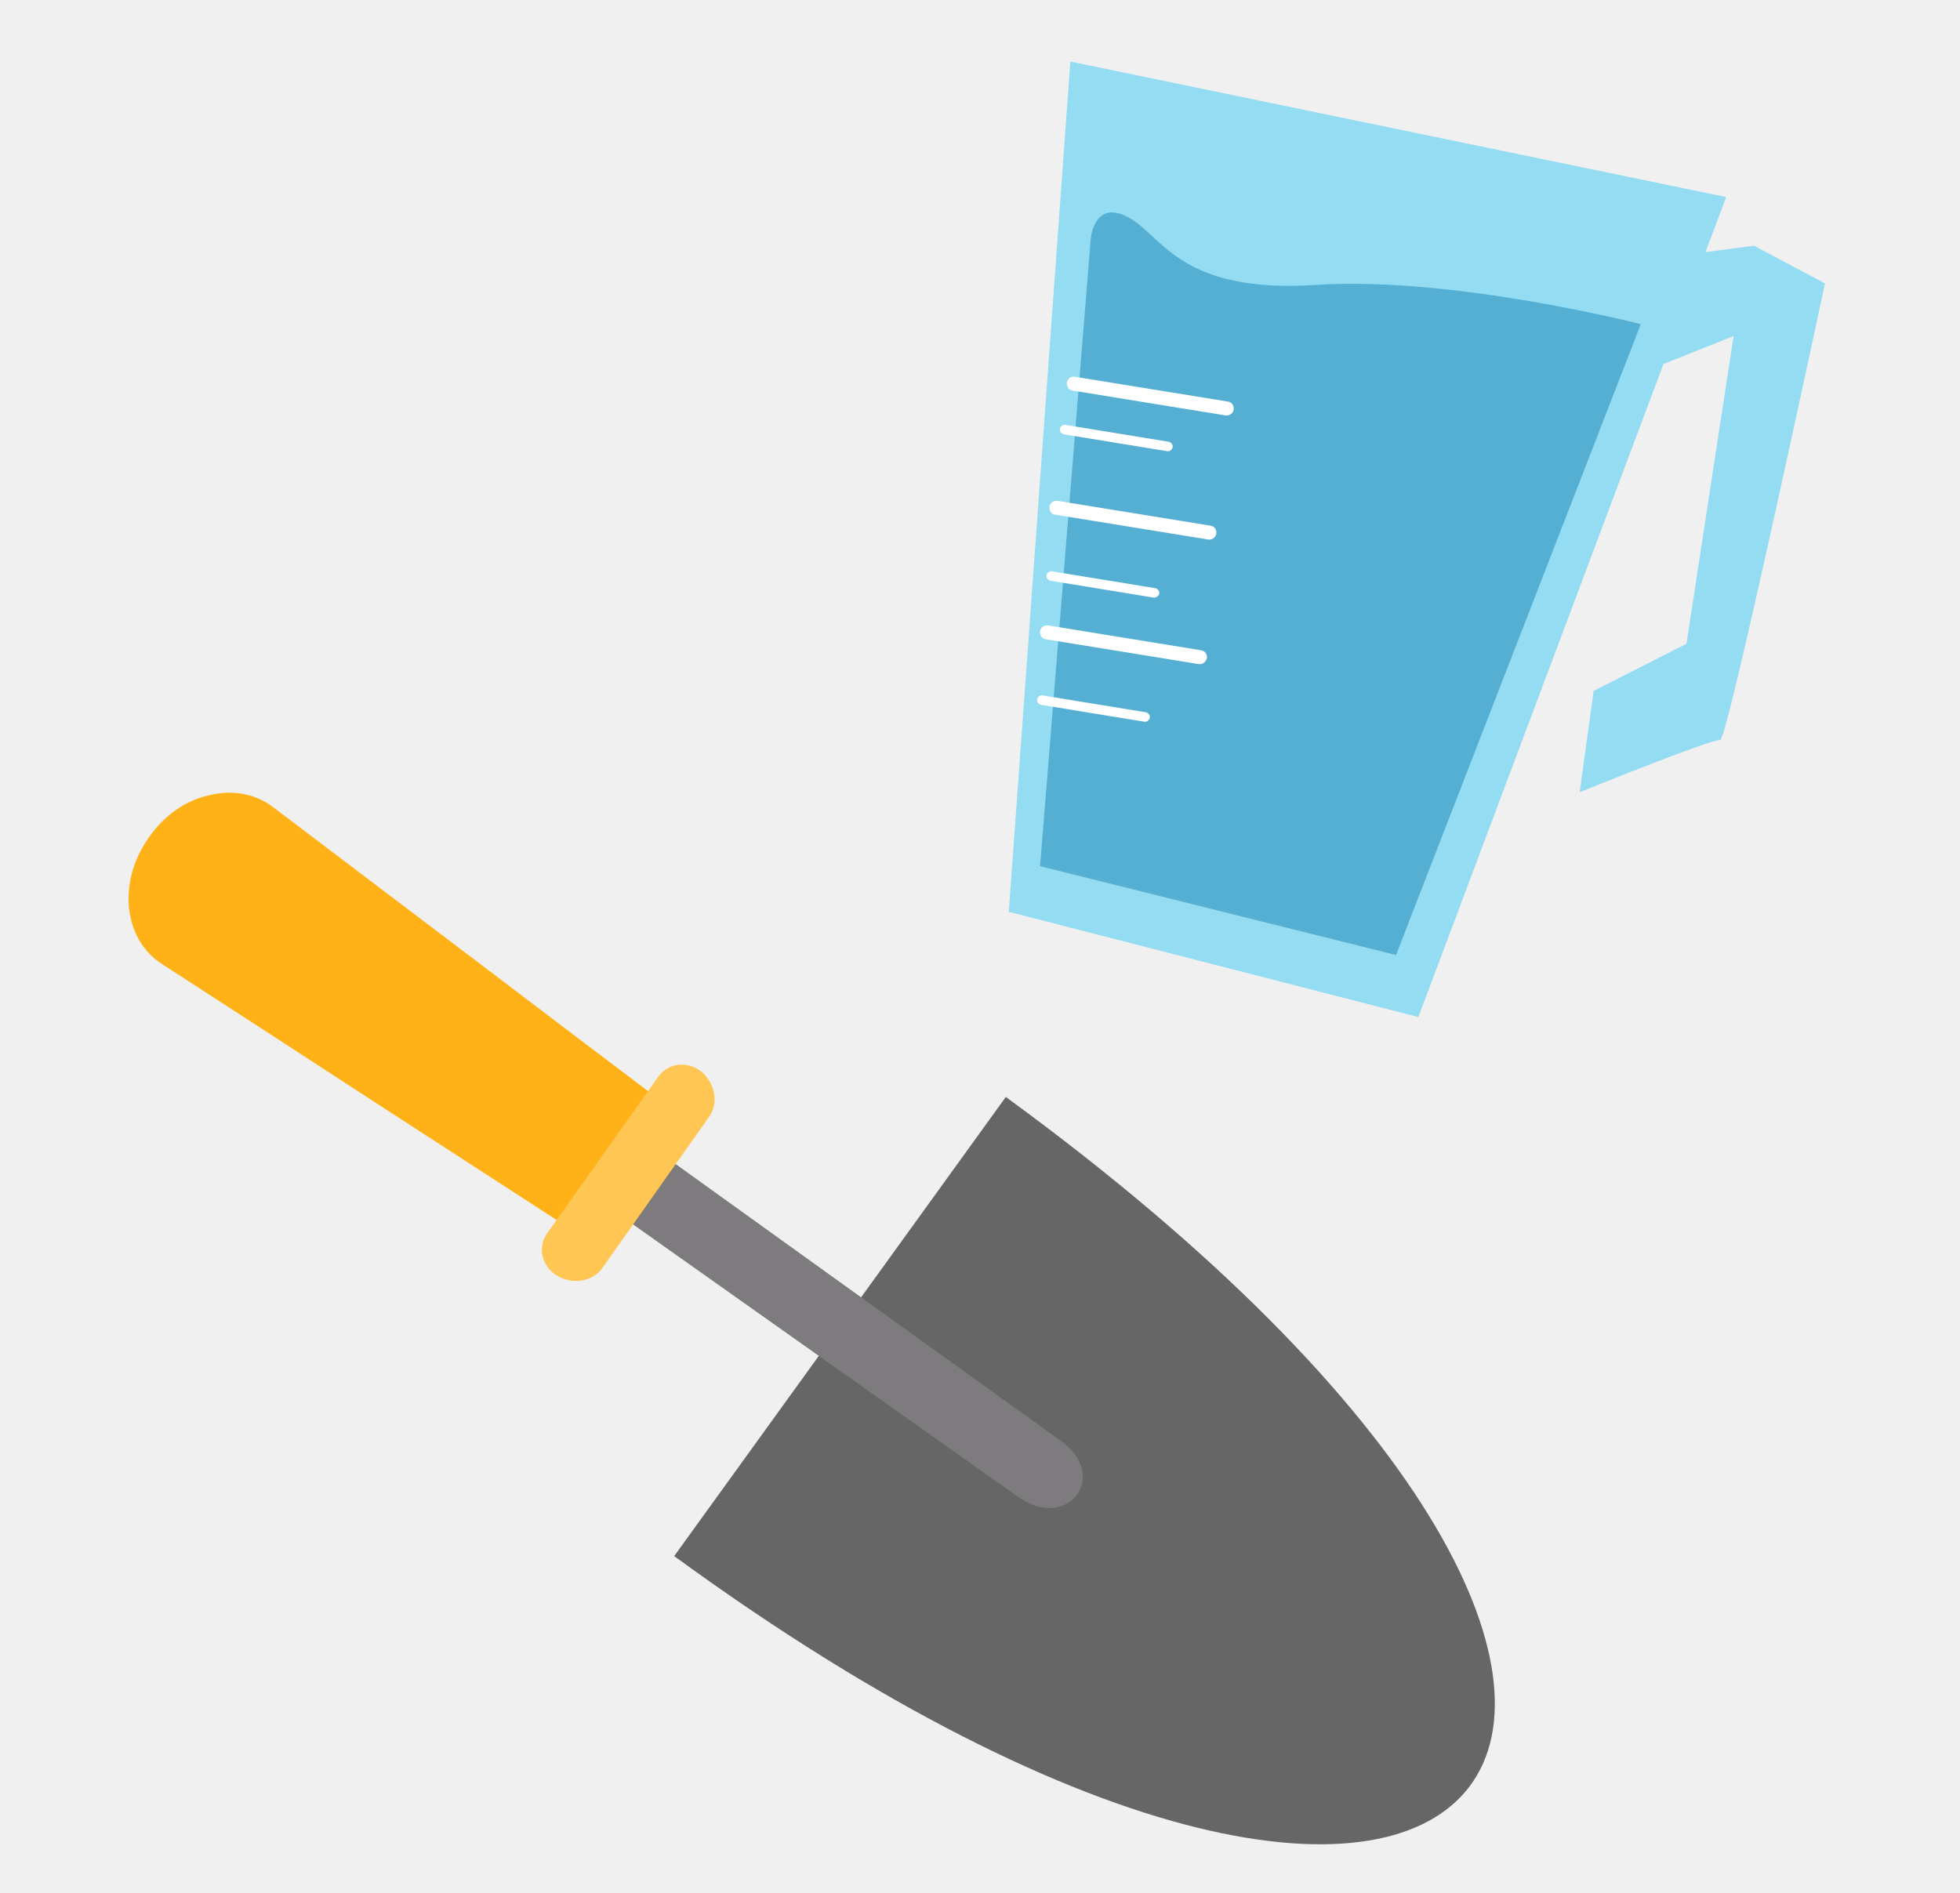
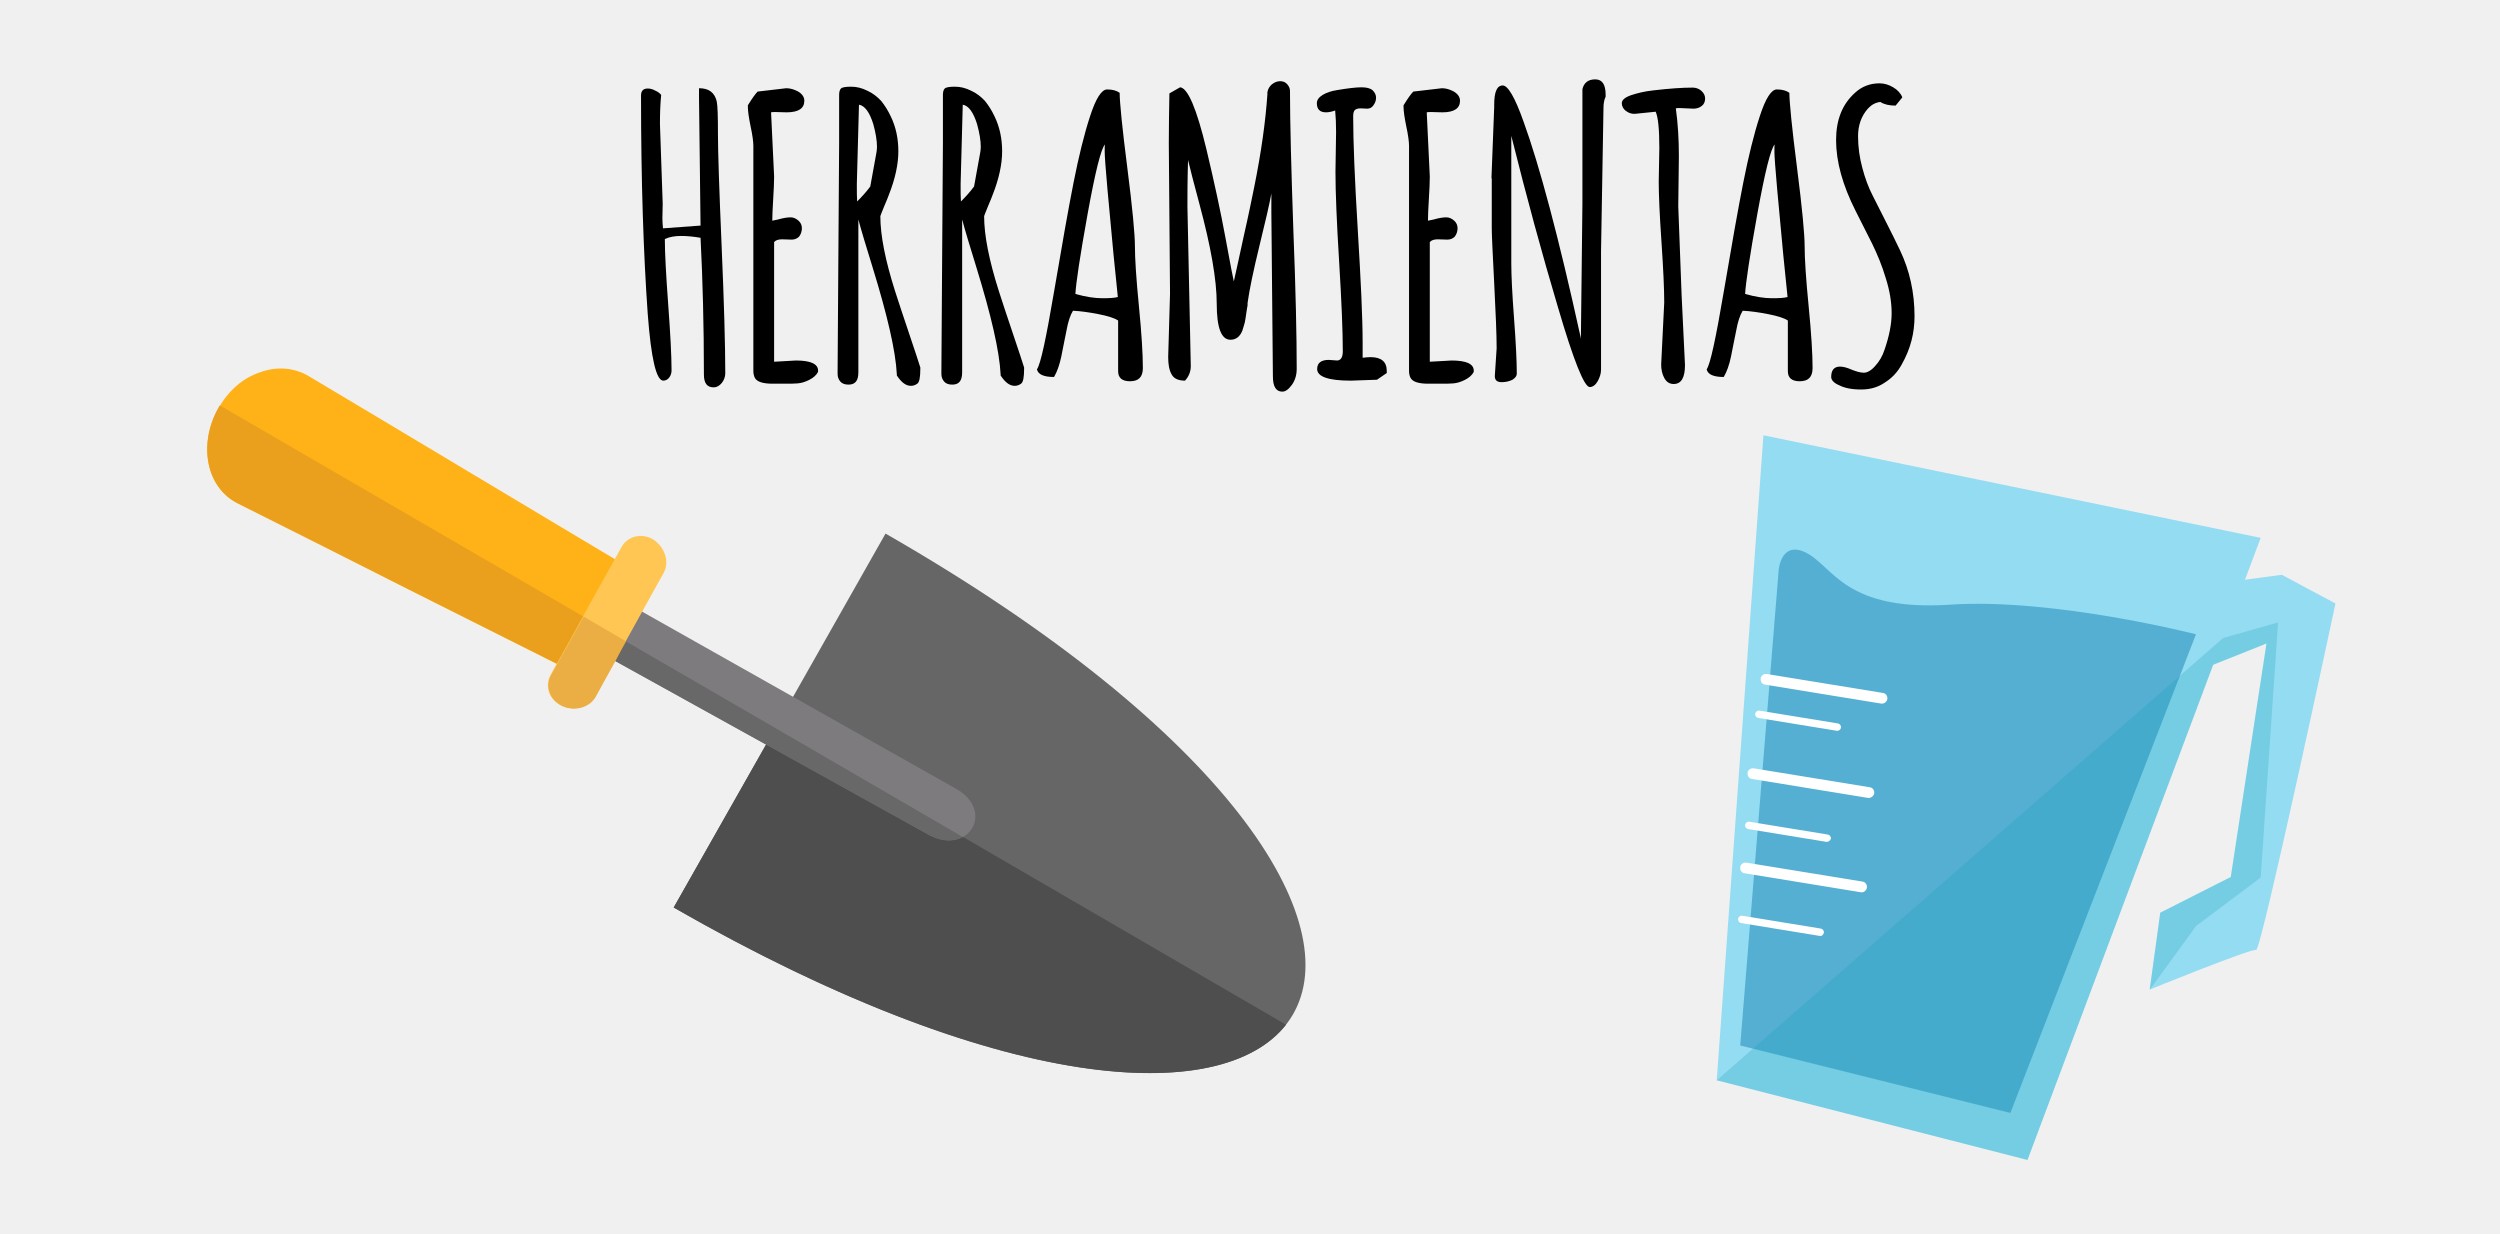
- <svg xmlns="http://www.w3.org/2000/svg" version="1.1" id="Layer_1" x="0px" y="0px" viewBox="0 0 394.8 381.3" style="enable-background:new 0 0 394.8 381.3;" xml:space="preserve">
+ <svg xmlns="http://www.w3.org/2000/svg" version="1.1" id="Layer_2" x="0px" y="0px" viewBox="0 0 819 404" style="enable-background:new 0 0 819 404;" xml:space="preserve">
  <g>
    <g>
-       <path style="fill-rule:evenodd;clip-rule:evenodd;fill:#666666;" d="M135.8,313.5l66.8-92.5C373.3,345.6,303.4,435.8,135.8,313.5z    " />
+       <path style="fill:#666666;" d="M220.7,297.3l69.4-122.5C516.3,304.6,442.7,424.7,220.7,297.3z" />
      <g>
-         <path style="fill-rule:evenodd;clip-rule:evenodd;fill:#7D7B7E;" d="M205.4,301.8l-82.1-58.1c-14.8-10.5-29.9-20.7-44.8-31.1     c3-4.3,6-8.5,9-12.8c14.8,10.5,29.6,21.1,44.4,31.7l81.8,58.8C223.5,297.3,215.3,308.4,205.4,301.8z" />
-         <path style="fill-rule:evenodd;clip-rule:evenodd;fill:#FFB217;" d="M30,168.7L30,168.7c-3.2,4.5-4.5,9.6-4,14.3     c0.5,4.6,2.7,8.7,6.6,11.2c14.2,9.2,28.4,18.4,42.5,27.6c14.2,9.2,28.4,18.4,42.6,27.6c3-4.3,6-8.5,9.1-12.8c3-4.3,6-8.5,9-12.8     c-13.5-10.2-27-20.4-40.4-30.6c-13.5-10.2-26.9-20.4-40.4-30.6c-3.7-2.8-8.3-3.5-12.8-2.4C37.5,161.2,33.1,164.2,30,168.7z" />
-         <path style="fill-rule:evenodd;clip-rule:evenodd;fill:#FFC654;" d="M142.9,224.9c-3.6,5.1-7.2,10.2-10.8,15.3     c-3.6,5.1-7.2,10.2-10.8,15.3c-1.9,2.7-6,3.4-9.1,1.5l0,0c-3.1-1.9-4-5.7-2-8.5c3.7-5.3,7.5-10.5,11.2-15.8     c3.7-5.3,7.5-10.5,11.2-15.8c2-2.8,5.9-3.2,8.7-1l0,0C144,218.2,144.8,222.2,142.9,224.9z" />
+         <path style="fill:#7D7B7E;" d="M304.5,273.6l-108.5-60.2c-19.6-10.9-39.5-21.3-59.1-32.1c3.1-5.7,6.2-11.2,9.3-16.9     c19.6,10.9,39.1,21.9,58.7,32.9l108.3,61.1C326,265.6,317.5,280.3,304.5,273.6z" />
+         <path style="fill:#FFB217;" d="M71.4,134.1L71.4,134.1c-3.3,6-4.2,12.4-3,18.1c1.2,5.6,4.5,10.3,9.6,12.8     c18.7,9.4,37.3,18.7,55.8,28.1c18.7,9.4,37.3,18.7,56,28.1c3.1-5.7,6.2-11.2,9.4-16.9c3.1-5.7,6.2-11.2,9.3-16.9     c-17.9-10.7-35.9-21.4-53.7-32.1c-17.9-10.7-35.7-21.4-53.7-32.1c-4.9-2.9-10.7-3.2-16-1.2C79.6,123.8,74.6,128.1,71.4,134.1z" />
+         <path style="fill:#FFC654;" d="M217.4,187.7c-3.7,6.7-7.5,13.5-11.2,20.2c-3.7,6.7-7.5,13.5-11.2,20.2c-2,3.6-6.9,5-11,3.1l0,0     c-4.1-1.9-5.7-6.4-3.6-10.2c3.8-7,7.8-13.9,11.6-20.9c3.8-7,7.8-13.9,11.6-20.9c2.1-3.7,6.8-4.7,10.5-2.4l0,0     C217.9,179.4,219.4,184.2,217.4,187.7z" />
      </g>
    </g>
  </g>
  <g>
    <g>
      <g>
-         <polygon style="fill:#94DCF2;" points="215.6,12.4 203.2,183.7 285.7,204.9 347.7,39.7    " />
-         <path style="fill:#94DCF2;" d="M334.4,52l18.9-2.5l14.3,7.6c0,0-19.7,92.4-21.1,92c-1.4-0.4-28.3,10.5-28.3,10.5l2.8-20.4     l18.7-9.5l9.5-62l-26.3,10.5L334.4,52z" />
+         <polygon style="fill:#94DCF2;" points="577.7,142.6 562.4,353.9 664.2,380 740.6,176.2    " />
+         <path style="fill:#94DCF2;" d="M724.2,191.4l23.3-3.1l17.6,9.4c0,0-24.3,114-26,113.5c-1.7-0.5-34.9,13-34.9,13l3.5-25.2     l23.1-11.7l11.7-76.5l-32.4,13L724.2,191.4z" />
      </g>
-       <path style="fill:#54AFD3;" d="M219.7,48.2l-10.2,126.3l71.7,17.9l49.3-127.1c0,0-37.9-9.7-65.4-7.9c-27.5,1.8-30.9-9.9-37.8-13.6    C220.3,40,219.7,48.2,219.7,48.2z" />
-       <path style="fill:#FFFFFF;" d="M246.9,83.7l-30.8-5c-0.8-0.1-1.3-0.8-1.2-1.6l0,0c0.1-0.8,0.8-1.3,1.6-1.2l30.8,5    c0.8,0.1,1.3,0.8,1.2,1.6v0C248.4,83.3,247.6,83.8,246.9,83.7z" />
-       <path style="fill:#FFFFFF;" d="M243.4,108.7l-30.8-5c-0.8-0.1-1.3-0.8-1.2-1.6l0,0c0.1-0.8,0.8-1.3,1.6-1.2l30.8,5    c0.8,0.1,1.3,0.8,1.2,1.6l0,0C244.9,108.3,244.1,108.8,243.4,108.7z" />
-       <path style="fill:#FFFFFF;" d="M235.1,90.9l-20.8-3.4c-0.5-0.1-0.9-0.6-0.8-1.1l0,0c0.1-0.5,0.6-0.9,1.1-0.8l20.8,3.4    c0.5,0.1,0.9,0.6,0.8,1.1v0C236.1,90.6,235.6,91,235.1,90.9z" />
-       <path style="fill:#FFFFFF;" d="M232.4,120.4l-20.8-3.4c-0.5-0.1-0.9-0.6-0.8-1.1v0c0.1-0.5,0.6-0.9,1.1-0.8l20.8,3.4    c0.5,0.1,0.9,0.6,0.8,1.1l0,0C233.4,120.1,232.9,120.4,232.4,120.4z" />
-       <path style="fill:#FFFFFF;" d="M241.5,133.8l-30.8-5c-0.8-0.1-1.3-0.8-1.2-1.6v0c0.1-0.8,0.8-1.3,1.6-1.2l30.8,5    c0.8,0.1,1.3,0.8,1.2,1.6l0,0C242.9,133.4,242.2,133.9,241.5,133.8z" />
-       <path style="fill:#FFFFFF;" d="M230.5,145.4l-20.8-3.4c-0.5-0.1-0.9-0.6-0.8-1.1l0,0c0.1-0.5,0.6-0.9,1.1-0.8l20.8,3.4    c0.5,0.1,0.9,0.6,0.8,1.1l0,0C231.5,145.1,231,145.5,230.5,145.4z" />
+       <path style="fill:#54AFD3;" d="M582.7,186.7l-12.6,155.8l88.5,22.1l60.8-156.8c0,0-46.8-12-80.7-9.7    c-33.9,2.2-38.1-12.2-46.6-16.8C583.5,176.6,582.7,186.7,582.7,186.7z" />
+       <path style="fill:#FFFFFF;" d="M616.3,230.5l-38-6.2c-1-0.1-1.6-1-1.5-2l0,0c0.1-1,1-1.6,2-1.5l38,6.2c1,0.1,1.6,1,1.5,2l0,0    C618.1,230,617.2,230.6,616.3,230.5z" />
+       <path style="fill:#FFFFFF;" d="M612,261.4l-38-6.2c-1-0.1-1.6-1-1.5-2l0,0c0.1-1,1-1.6,2-1.5l38,6.2c1,0.1,1.6,1,1.5,2l0,0    C613.8,260.9,612.8,261.5,612,261.4z" />
+       <path style="fill:#FFFFFF;" d="M601.7,239.4l-25.7-4.2c-0.6-0.1-1.1-0.7-1-1.4l0,0c0.1-0.6,0.7-1.1,1.4-1l25.7,4.2    c0.6,0.1,1.1,0.7,1,1.4l0,0C603,239,602.4,239.5,601.7,239.4z" />
+       <path style="fill:#FFFFFF;" d="M598.4,275.8l-25.7-4.2c-0.6-0.1-1.1-0.7-1-1.4l0,0c0.1-0.6,0.7-1.1,1.4-1l25.7,4.2    c0.6,0.1,1.1,0.7,1,1.4l0,0C599.6,275.4,599,275.8,598.4,275.8z" />
+       <path style="fill:#FFFFFF;" d="M609.6,292.3l-38-6.2c-1-0.1-1.6-1-1.5-2l0,0c0.1-1,1-1.6,2-1.5l38,6.2c1,0.1,1.6,1,1.5,2l0,0    C611.4,291.8,610.5,292.5,609.6,292.3z" />
+       <path style="fill:#FFFFFF;" d="M596.1,306.6l-25.7-4.2c-0.6-0.1-1.1-0.7-1-1.4l0,0c0.1-0.6,0.7-1.1,1.4-1l25.7,4.2    c0.6,0.1,1.1,0.7,1,1.4l0,0C597.3,306.3,596.7,306.8,596.1,306.6z" />
    </g>
  </g>
+   <g>
+     <path d="M233.8,126.9c-2.2,0-3.2-1.4-3.2-4.2c0-16.1-0.4-31-1.1-44.8c-2.3-0.4-4.4-0.6-6.4-0.6s-3.8,0.3-5.3,1   c0,4.7,0.4,11.8,1.1,21.4c0.7,9.5,1.1,16.8,1.1,21.6c0,0.8-0.2,1.6-0.7,2.3c-0.5,0.7-1.2,1.1-2,1.1c-2.3,0-4-7.2-5.1-21.8   c-1.4-19.7-2.2-43.6-2.2-71.6c0-1.5,0.7-2.3,2.2-2.3c0.8,0,1.6,0.2,2.5,0.7c0.9,0.4,1.5,0.9,1.9,1.4c-0.3,3-0.4,6.2-0.4,9.5   l0.9,26.1l-0.1,4.8c0,1.2,0.1,2.3,0.2,3.3l12.3-0.9l-0.5-41.7v-3.3c3.2,0,5.1,1.4,5.8,4.3c0.3,1.4,0.4,5,0.4,10.7   c0,5.7,0.4,17.9,1.2,36.6c0.8,18.6,1.2,32.6,1.2,41.8c0,1.1-0.4,2.2-1.1,3.1C235.7,126.4,234.8,126.9,233.8,126.9z" />
+     <path d="M259.4,78.5l-3.2-0.1c-1.2,0-2.1,0.3-2.6,0.9v39.2c4.3-0.2,6.7-0.4,7.1-0.4c4.8,0,7.3,1.1,7.3,3.3v0.4   c-0.6,1.2-1.6,2-3,2.7s-2.6,1-3.7,1.1c-1.1,0.1-2.5,0.1-4.2,0.1h-4c-3.1,0-5.1-0.6-5.8-1.9c-0.3-0.6-0.5-1.3-0.5-2.3V47.8   c0-1.4-0.3-3.6-0.9-6.4c-0.6-2.9-0.9-5-0.9-6.5v-0.4c1.4-2.3,2.5-3.8,3.2-4.5l9.4-1.1c1.3,0,2.6,0.4,3.9,1.1c1.3,0.8,2,1.8,2,3   c0,2.5-1.9,3.8-5.8,3.8l-3.7-0.1c-0.6,0-1.1,0-1.4,0.1l1,21c0,1.7-0.1,4.2-0.3,7.4c-0.2,3.2-0.3,5.6-0.3,7.1   c0.5-0.1,1.1-0.2,1.9-0.4c1.7-0.5,3.1-0.7,4.1-0.7c1,0,1.8,0.4,2.6,1.1c0.8,0.7,1.1,1.6,1.1,2.5s-0.3,1.9-0.9,2.7   C261.2,78.1,260.4,78.5,259.4,78.5z" />
+     <path d="M274.4,121.3l0.5-74.5V31.1c0-1,0.2-1.7,0.6-2.1c0.4-0.4,1.5-0.6,3.3-0.6c1.8,0,3.5,0.4,5.3,1.3c1.8,0.8,3.3,2,4.6,3.4   c1.2,1.5,2.2,3.1,3.1,5c1.7,3.5,2.5,7.3,2.5,11.5c0,4.1-1,8.9-3.1,14.2c-0.2,0.6-0.7,1.8-1.5,3.7s-1.2,3-1.3,3.3   c0,6.3,1.6,14.4,4.8,24.5c1.1,3.4,2.6,8,4.6,13.9c2,5.9,3.2,9.6,3.7,11.2v0.3c0,2.9-0.3,4.5-1,5c-0.7,0.5-1.4,0.7-2.1,0.7   c-1.6,0-3.1-1.1-4.6-3.4v-0.4c-0.4-7.7-3.1-19.3-7.9-34.9c-2.2-7.1-3.8-12.4-4.7-15.8v50c0,1.3-0.2,2.3-0.7,3   c-0.5,0.7-1.3,1.1-2.5,1.1c-1.2,0-2.1-0.3-2.7-1c-0.6-0.7-0.9-1.5-0.9-2.5V121.3z M281.4,34.3l-0.7,25.9c0,2.6,0,4.5,0.1,5.8   c1.4-1.4,2.9-3,4.3-4.9l2-11c0.1-0.6,0.2-1.2,0.2-2c0-2-0.4-4.5-1.2-7.4C284.9,36.8,283.3,34.6,281.4,34.3z" />
+     <path d="M308.4,121.3l0.5-74.5V31.1c0-1,0.2-1.7,0.6-2.1c0.4-0.4,1.5-0.6,3.3-0.6c1.8,0,3.5,0.4,5.3,1.3c1.8,0.8,3.3,2,4.6,3.4   c1.2,1.5,2.2,3.1,3.1,5c1.7,3.5,2.5,7.3,2.5,11.5c0,4.1-1,8.9-3.1,14.2c-0.2,0.6-0.7,1.8-1.5,3.7s-1.2,3-1.3,3.3   c0,6.3,1.6,14.4,4.8,24.5c1.1,3.4,2.6,8,4.6,13.9c2,5.9,3.2,9.6,3.7,11.2v0.3c0,2.9-0.3,4.5-1,5c-0.7,0.5-1.4,0.7-2.1,0.7   c-1.6,0-3.1-1.1-4.6-3.4v-0.4c-0.4-7.7-3.1-19.3-7.9-34.9c-2.2-7.1-3.8-12.4-4.7-15.8v50c0,1.3-0.2,2.3-0.7,3   c-0.5,0.7-1.3,1.1-2.5,1.1c-1.2,0-2.1-0.3-2.7-1c-0.6-0.7-0.9-1.5-0.9-2.5V121.3z M315.4,34.3l-0.7,25.9c0,2.6,0,4.5,0.1,5.8   c1.4-1.4,2.9-3,4.3-4.9l2-11c0.1-0.6,0.2-1.2,0.2-2c0-2-0.4-4.5-1.2-7.4C318.9,36.8,317.3,34.6,315.4,34.3z" />
+     <path d="M370.2,124.9c-2.6,0-3.9-1.1-3.9-3.3v-16.6c-1.2-0.8-3.4-1.5-6.5-2.1c-3.1-0.6-5.9-1-8.3-1.1c-0.9,1.5-1.6,3.6-2.1,6.4   c-0.6,2.8-1.1,5.6-1.7,8.5c-0.6,2.9-1.4,5.1-2.4,6.8c-3.3,0-5.2-0.8-5.6-2.5c1.2-1.7,3-10.1,5.6-25.4c2.6-15.3,4.7-27.2,6.4-35.8   c1.7-8.6,3.5-15.9,5.4-21.7c1.9-5.9,3.8-8.8,5.6-8.8c1.8,0,3.1,0.4,4.1,1.1c0,3,0.8,11.2,2.5,24.5c1.7,13.3,2.5,21.9,2.5,25.8   c0,3.9,0.4,10.4,1.3,19.5c0.9,9.1,1.3,15.9,1.3,20.4C374.4,123.5,373,124.9,370.2,124.9z M364.8,83.5c-0.7-7.5-1.4-14.7-2-21.5   c-0.6-6.8-0.9-10.9-0.9-12.3c0-1.4,0-2.2,0.1-2.4c-1.3,1.4-3.2,9-5.7,22.8c-2.5,13.8-3.8,22.6-4,26.2c3.5,1,6.5,1.4,8.8,1.4   c2.4,0,4.1-0.1,5.1-0.4C366,95.6,365.6,91,364.8,83.5z" />
+     <path d="M383.3,96.2L382.9,47c0-5.5,0.1-11,0.2-16.4l3.5-2c2.5,0.2,5.4,6.9,8.6,20.2c2.6,10.9,4.7,20.6,6.3,29.3   c1.6,8.7,2.5,13.4,2.7,14.1c0.6-2.7,1.7-7.6,3.2-14.6c1.6-7,2.7-12.5,3.5-16.4c2.3-11.4,3.7-21.5,4.3-30.3v-0.7   c0.2-1.1,0.7-1.9,1.5-2.6c0.9-0.7,1.8-1,2.7-1s1.7,0.3,2.3,1c0.6,0.7,0.9,1.4,0.9,2.2c0,10.1,0.4,25.3,1.1,45.5   c0.8,20.2,1.1,35.4,1.1,45.5c0,2-0.5,3.8-1.6,5.3c-1.1,1.5-2.1,2.2-3.1,2.2c-2.1,0-3.1-1.7-3.1-5l-0.5-53.5v-6.4   c-0.6,3.3-1.9,9-3.9,17.1c-2,8.2-3.3,14.4-3.9,18.8v0.8c-0.1,0.3-0.2,1.1-0.4,2.4c-0.2,1.2-0.3,2.3-0.5,3.1   c-0.2,0.8-0.5,1.7-0.8,2.7c-0.8,2-2.1,3-3.9,3c-3,0-4.5-3.9-4.5-11.8c0-7.8-1.9-18.7-5.7-32.8c-1.9-7-3.1-11.8-3.7-14.3   c-0.2,6.8-0.2,11.9-0.2,15.3l1.1,52.2c0,1.8-0.6,3.4-1.9,4.8c-2.2,0-3.7-0.7-4.4-2.1c-0.8-1.4-1.1-3.3-1.1-5.7L383.3,96.2z" />
+     <path d="M447.9,35.6l-2.2-0.1c-0.8,0-1.4,0.2-1.8,0.5c-0.4,0.4-0.6,1-0.6,2.1c0,8.3,0.5,20.6,1.5,37.1s1.6,28.9,1.6,37.1v4.9   c0.9-0.1,1.7-0.2,2.6-0.2c3.5,0,5.3,1.5,5.3,4.5v0.7l-3.2,2.2l-8.6,0.3c-7.3,0-11-1.3-11-3.8c0-2,1.3-3,3.8-3l2.7,0.2   c1.2,0,1.9-1,1.9-3c0-6.5-0.4-16.3-1.2-29.4c-0.8-13-1.2-22.8-1.2-29.4l0.2-13c0-2.7-0.1-5.1-0.3-7.1c-1.1,0.4-2.1,0.6-3,0.6   c-2,0-3-1-3-3c0-1,0.6-1.9,1.9-2.7c1.3-0.8,2.9-1.3,4.8-1.6c3.6-0.6,6.2-0.9,7.9-0.9c1.7,0,2.9,0.3,3.7,1c0.7,0.7,1.1,1.5,1.1,2.4   c0,0.9-0.3,1.7-0.8,2.4C449.5,35.2,448.8,35.6,447.9,35.6z" />
+     <path d="M474.2,78.5l-3.2-0.1c-1.2,0-2.1,0.3-2.6,0.9v39.2c4.3-0.2,6.7-0.4,7.1-0.4c4.8,0,7.3,1.1,7.3,3.3v0.4   c-0.6,1.2-1.6,2-3,2.7s-2.6,1-3.7,1.1c-1.1,0.1-2.5,0.1-4.2,0.1h-4c-3.1,0-5.1-0.6-5.8-1.9c-0.3-0.6-0.5-1.3-0.5-2.3V47.8   c0-1.4-0.3-3.6-0.9-6.4c-0.6-2.9-0.9-5-0.9-6.5v-0.4c1.4-2.3,2.5-3.8,3.2-4.5l9.4-1.1c1.3,0,2.6,0.4,3.9,1.1c1.3,0.8,2,1.8,2,3   c0,2.5-1.9,3.8-5.8,3.8l-3.7-0.1c-0.6,0-1.1,0-1.4,0.1l1,21c0,1.7-0.1,4.2-0.3,7.4c-0.2,3.2-0.3,5.6-0.3,7.1   c0.5-0.1,1.1-0.2,1.9-0.4c1.7-0.5,3.1-0.7,4.1-0.7c1,0,1.8,0.4,2.6,1.1c0.8,0.7,1.1,1.6,1.1,2.5s-0.3,1.9-0.9,2.7   C476,78.1,475.2,78.5,474.2,78.5z" />
+     <path d="M488.6,58.4l0.9-23.3v-0.8c0-4.2,0.9-6.3,2.8-6.3c1.7,0,4,3.9,6.8,11.8c5.2,14.3,11.5,37.8,18.7,70.6l0.1,0.6l0.5-44.3   V29.2c0.5-2.1,1.9-3.2,4.2-3.2s3.4,1.7,3.4,5v0.7c-0.5,1-0.7,2.3-0.7,3.7l-0.8,46.9v38.8c0,1.3-0.4,2.5-1.1,3.8   c-0.7,1.2-1.6,1.9-2.6,1.9c-1.8,0-5.3-8.7-10.4-26.1c-5.2-17.4-10.3-36.2-15.3-56.2v41.7c0,4.1,0.3,10.1,0.9,18.1   c0.6,8,0.9,14.1,0.9,18.1c0,0.8-0.5,1.4-1.4,2c-1,0.5-2.2,0.8-3.6,0.8c-1.5,0-2.2-0.7-2.2-2l0.6-9.1c0-4.4-0.3-11.5-0.8-21.3   c-0.5-9.8-0.8-15.9-0.8-18V58.4z" />
+     <path d="M550,51.2l-0.2,16.4l1.1,29.2l1.1,22.8c0,4.1-1.2,6.2-3.7,6.2c-1.4,0-2.4-0.7-3.1-2s-1-2.8-1-4.4l1-20.3   c0-4.4-0.3-11-0.9-19.8c-0.6-8.8-0.9-15.4-0.9-19.8l0.2-11.1c0-6.1-0.4-10-1.2-11.8l-6.9,0.7c-1.1,0-2-0.3-2.9-1   c-0.8-0.6-1.3-1.5-1.3-2.5c0-1,1-1.9,3-2.6c2.1-0.7,4.5-1.3,7.4-1.6c5.1-0.6,9.4-0.9,12.8-0.9c1,0,2,0.3,2.8,1   c0.8,0.7,1.3,1.5,1.3,2.6c0,1-0.4,1.9-1.1,2.4c-0.7,0.6-1.7,0.9-2.7,0.9l-4.5-0.2c-0.6,0-1,0-1.3,0.1C549.7,40.5,550,45.7,550,51.2   z" />
+     <path d="M589.6,124.9c-2.6,0-3.9-1.1-3.9-3.3v-16.6c-1.2-0.8-3.4-1.5-6.5-2.1c-3.1-0.6-5.9-1-8.3-1.1c-0.9,1.5-1.6,3.6-2.1,6.4   c-0.6,2.8-1.1,5.6-1.7,8.5c-0.6,2.9-1.4,5.1-2.4,6.8c-3.3,0-5.2-0.8-5.6-2.5c1.2-1.7,3-10.1,5.6-25.4c2.6-15.3,4.7-27.2,6.4-35.8   c1.7-8.6,3.5-15.9,5.4-21.7c1.9-5.9,3.8-8.8,5.6-8.8c1.8,0,3.1,0.4,4.1,1.1c0,3,0.8,11.2,2.5,24.5c1.7,13.3,2.5,21.9,2.5,25.8   c0,3.9,0.4,10.4,1.3,19.5c0.9,9.1,1.3,15.9,1.3,20.4C593.8,123.5,592.4,124.9,589.6,124.9z M584.2,83.5c-0.7-7.5-1.4-14.7-2-21.5   c-0.6-6.8-0.9-10.9-0.9-12.3c0-1.4,0-2.2,0.1-2.4c-1.3,1.4-3.2,9-5.7,22.8c-2.5,13.8-3.8,22.6-4,26.2c3.5,1,6.5,1.4,8.8,1.4   c2.4,0,4.1-0.1,5.1-0.4C585.4,95.6,585,91,584.2,83.5z" />
+     <path d="M599.9,123.5c0-2.3,1-3.4,2.9-3.4c1,0,2.2,0.3,3.8,1c1.5,0.6,2.9,1,4,1c1.1,0,2.4-0.7,3.7-2.2c1.3-1.4,2.4-3.2,3.1-5.4   c1.5-4.4,2.3-8.3,2.3-11.9c0-3.5-0.6-7.3-1.9-11.4c-1.2-4.1-2.8-7.9-4.5-11.4c-1.8-3.6-3.6-7.1-5.4-10.7   c-4.3-8.5-6.4-16.2-6.4-23.2c0-6.6,2-11.8,6.3-15.6c2.2-2,4.9-3,7.9-3c1.5,0,3,0.4,4.5,1.3c1.4,0.8,2.5,2,3,3.3l-2.2,2.7   c-2.1,0-3.8-0.4-5-1.2c-1.6,0.2-2.9,0.9-4.1,2.2c-2.1,2.4-3.2,5.4-3.2,9c0,3.6,0.5,7.1,1.4,10.4c0.9,3.4,2,6.4,3.4,9.1   c1.4,2.7,2.8,5.6,4.4,8.7c1.6,3.1,3.1,6.2,4.5,9.1c3.2,6.7,4.8,13.9,4.8,21.7c0,5.5-1.3,10.7-4.2,15.8c-1.3,2.4-3.1,4.4-5.5,5.9   c-2.3,1.6-4.9,2.3-7.8,2.3c-3.1,0-5.5-0.5-7.2-1.4C600.8,125.5,599.9,124.5,599.9,123.5z" />
+   </g>
+   <g>
+     <path style="fill:none;" d="M192.1,200.2c3.1-5.7,6.3-11.3,9.5-17C198.4,188.8,195.2,194.5,192.1,200.2z" />
+     <path style="fill:#4F4E4F;" d="M304.5,273.6L251,243.9l-30.3,53.4c107,61.3,179.4,65.3,200.6,38.4l-105.8-61.5   C312.7,275.7,308.8,275.9,304.5,273.6z" />
+     <path style="fill:#EAA01C;" d="M68.4,152.1c1.2,5.6,4.5,10.3,9.6,12.8c18.7,9.4,37.3,18.7,55.8,28.1c16.2,8.1,32.4,16.3,48.6,24.4   c0,0,0,0,0,0c2.9-5.2,5.8-10.3,8.6-15.5l-119-69.1c-0.2,0.4-0.5,0.8-0.7,1.2C68.1,140,67.2,146.4,68.4,152.1z" />
+     <path style="fill:#686868;" d="M254,238.5l-49-28.4c-1.2,2.1-2.4,4.3-3.6,6.4l49.5,27.4l53.5,29.7c4.4,2.3,8.3,2.1,11,0.6   L254,238.5z" />
+     <path style="fill:#EAAE44;" d="M205.1,210.1l-13.9-8.1c-2.9,5.2-5.7,10.3-8.6,15.5c-0.7,1.2-1.3,2.4-2,3.6   c-2.1,3.7-0.5,8.2,3.6,10.2c4.1,1.9,9,0.5,11-3.1c2.1-3.9,4.3-7.8,6.4-11.6l0,0C202.7,214.4,203.9,212.2,205.1,210.1z" />
+     <polygon style="fill:#FFC654;" points="201.6,183.2 201.6,183.2 201.6,183.2  " />
+     <path style="fill:#FFC654;" d="M192.1,200.2c-0.3,0.6-0.7,1.2-1,1.8l0,0C191.5,201.4,191.8,200.8,192.1,200.2z" />
+     <path style="fill:#FFC654;" d="M191.1,202c-2.9,5.2-5.7,10.3-8.6,15.5C185.4,212.3,188.3,207.2,191.1,202L191.1,202z" />
+     <path style="fill:#FFC654;" d="M205.1,210.1c0.4-0.7,0.8-1.4,1.2-2.1C205.9,208.7,205.5,209.4,205.1,210.1L205.1,210.1z" />
+     <path style="fill:#FFC654;" d="M205.1,210.1c-1.2,2.1-2.4,4.3-3.6,6.4l0,0C202.7,214.4,203.9,212.2,205.1,210.1L205.1,210.1z" />
+   </g>
+   <polygon style="opacity:0.25;fill:#18A1B7;" points="707.7,299 704.3,324.2 719.4,303.4 740.6,287.5 746.3,203.9 728.3,209   562.4,353.9 664.2,380 725.1,217.7 742.5,210.8 730.8,287.3 " />
</svg>
